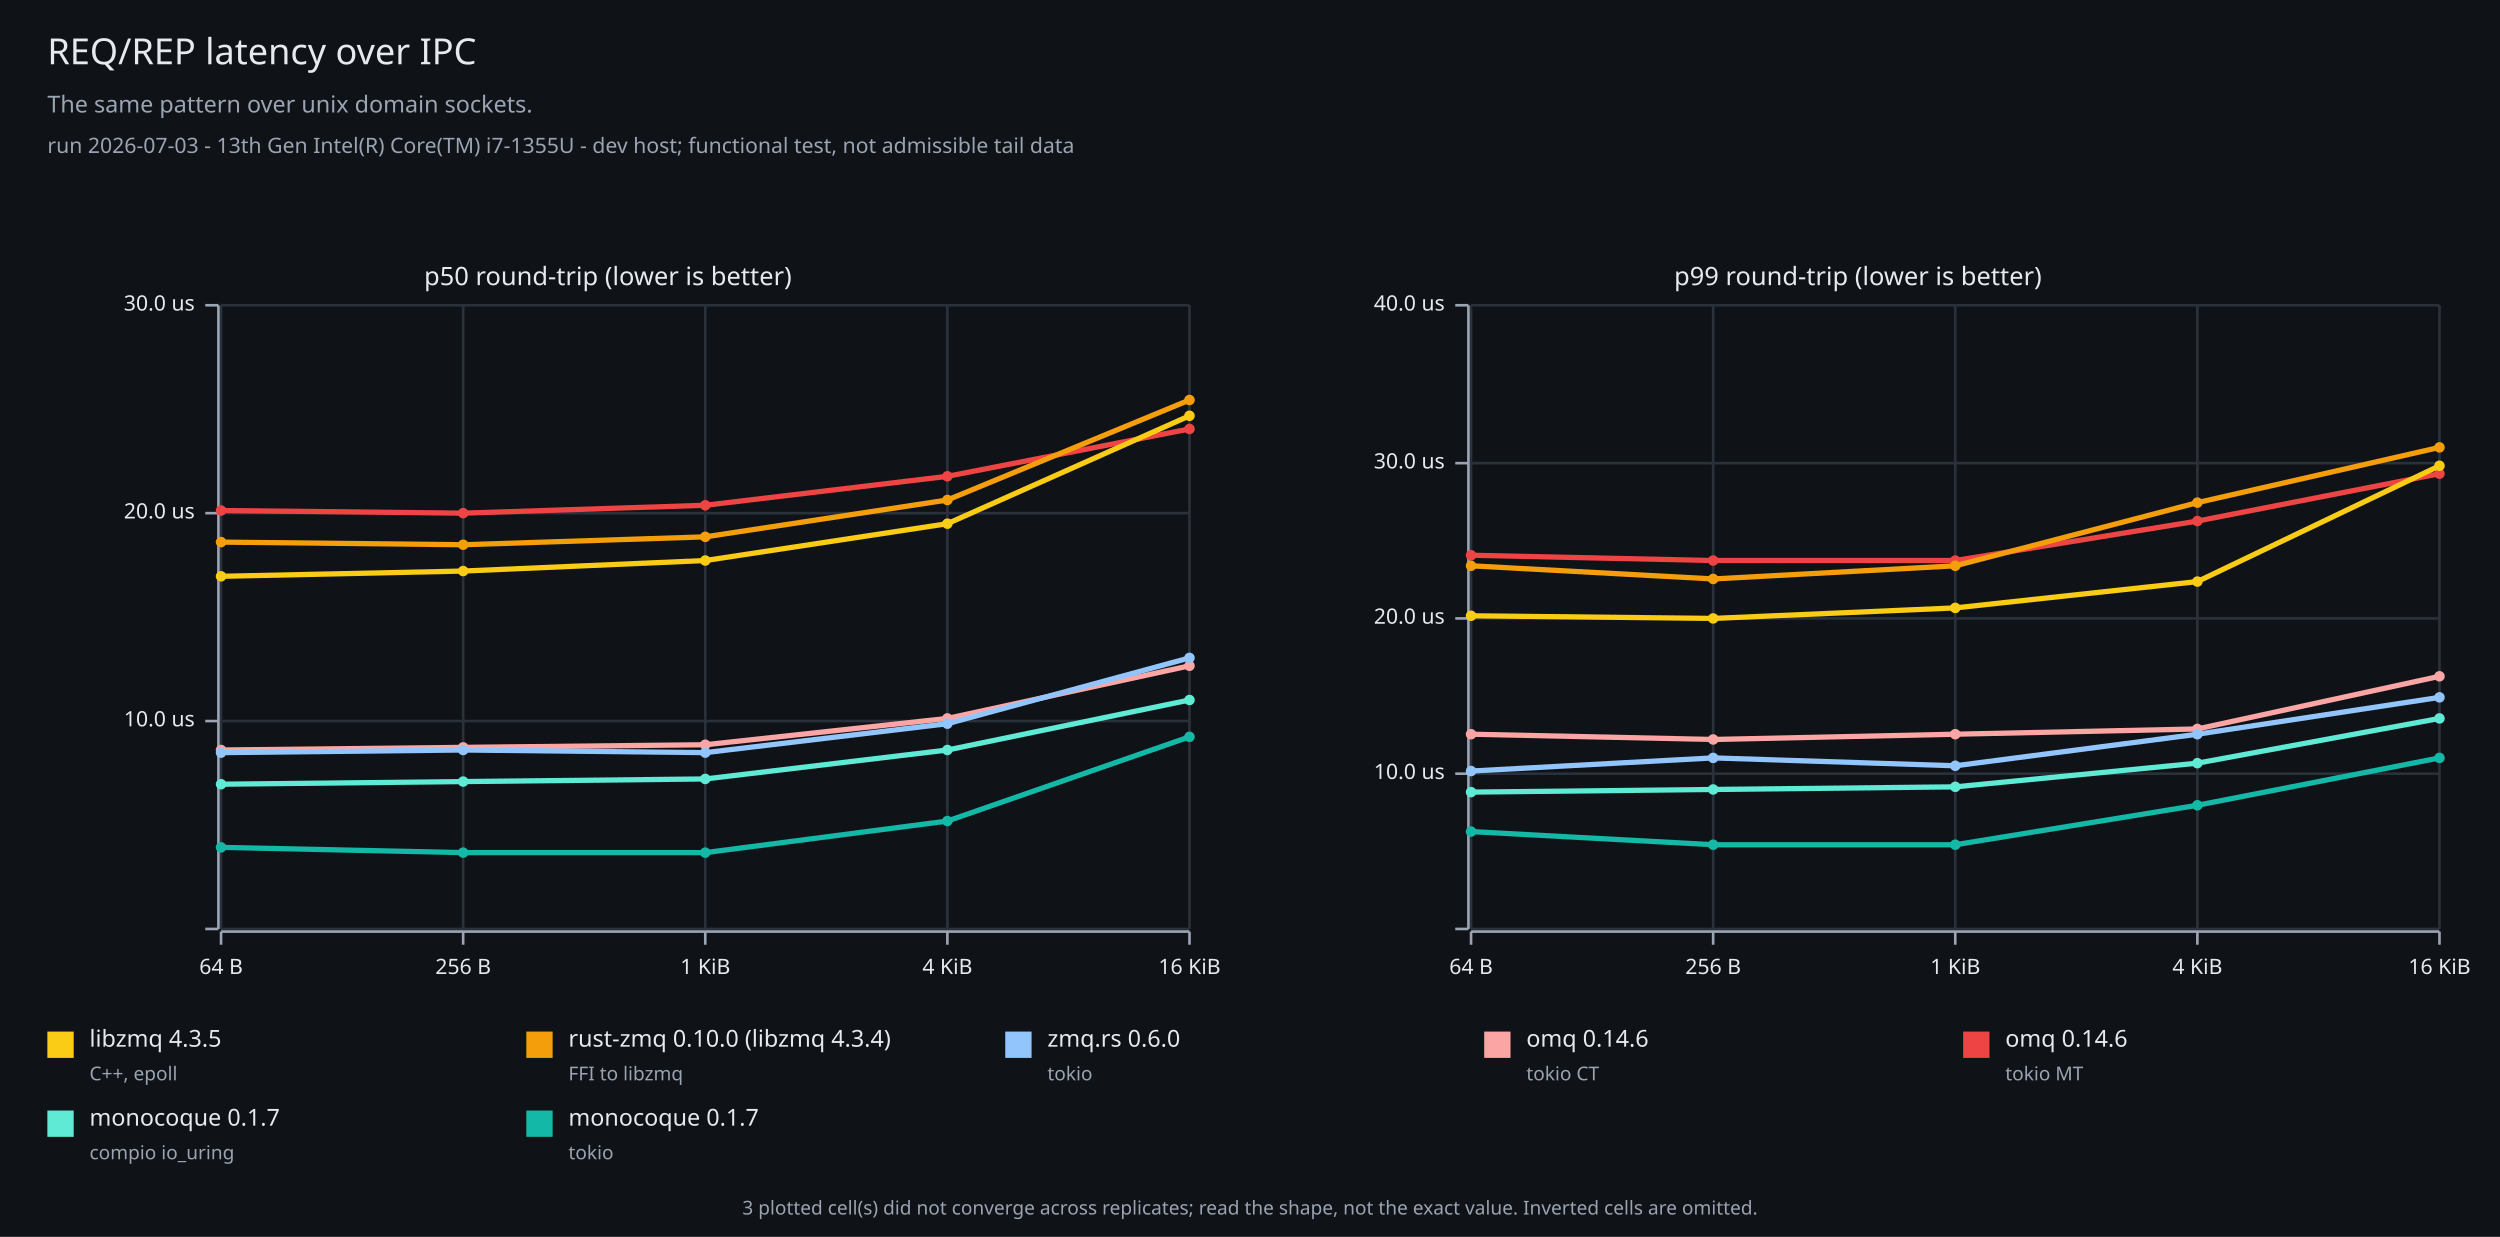
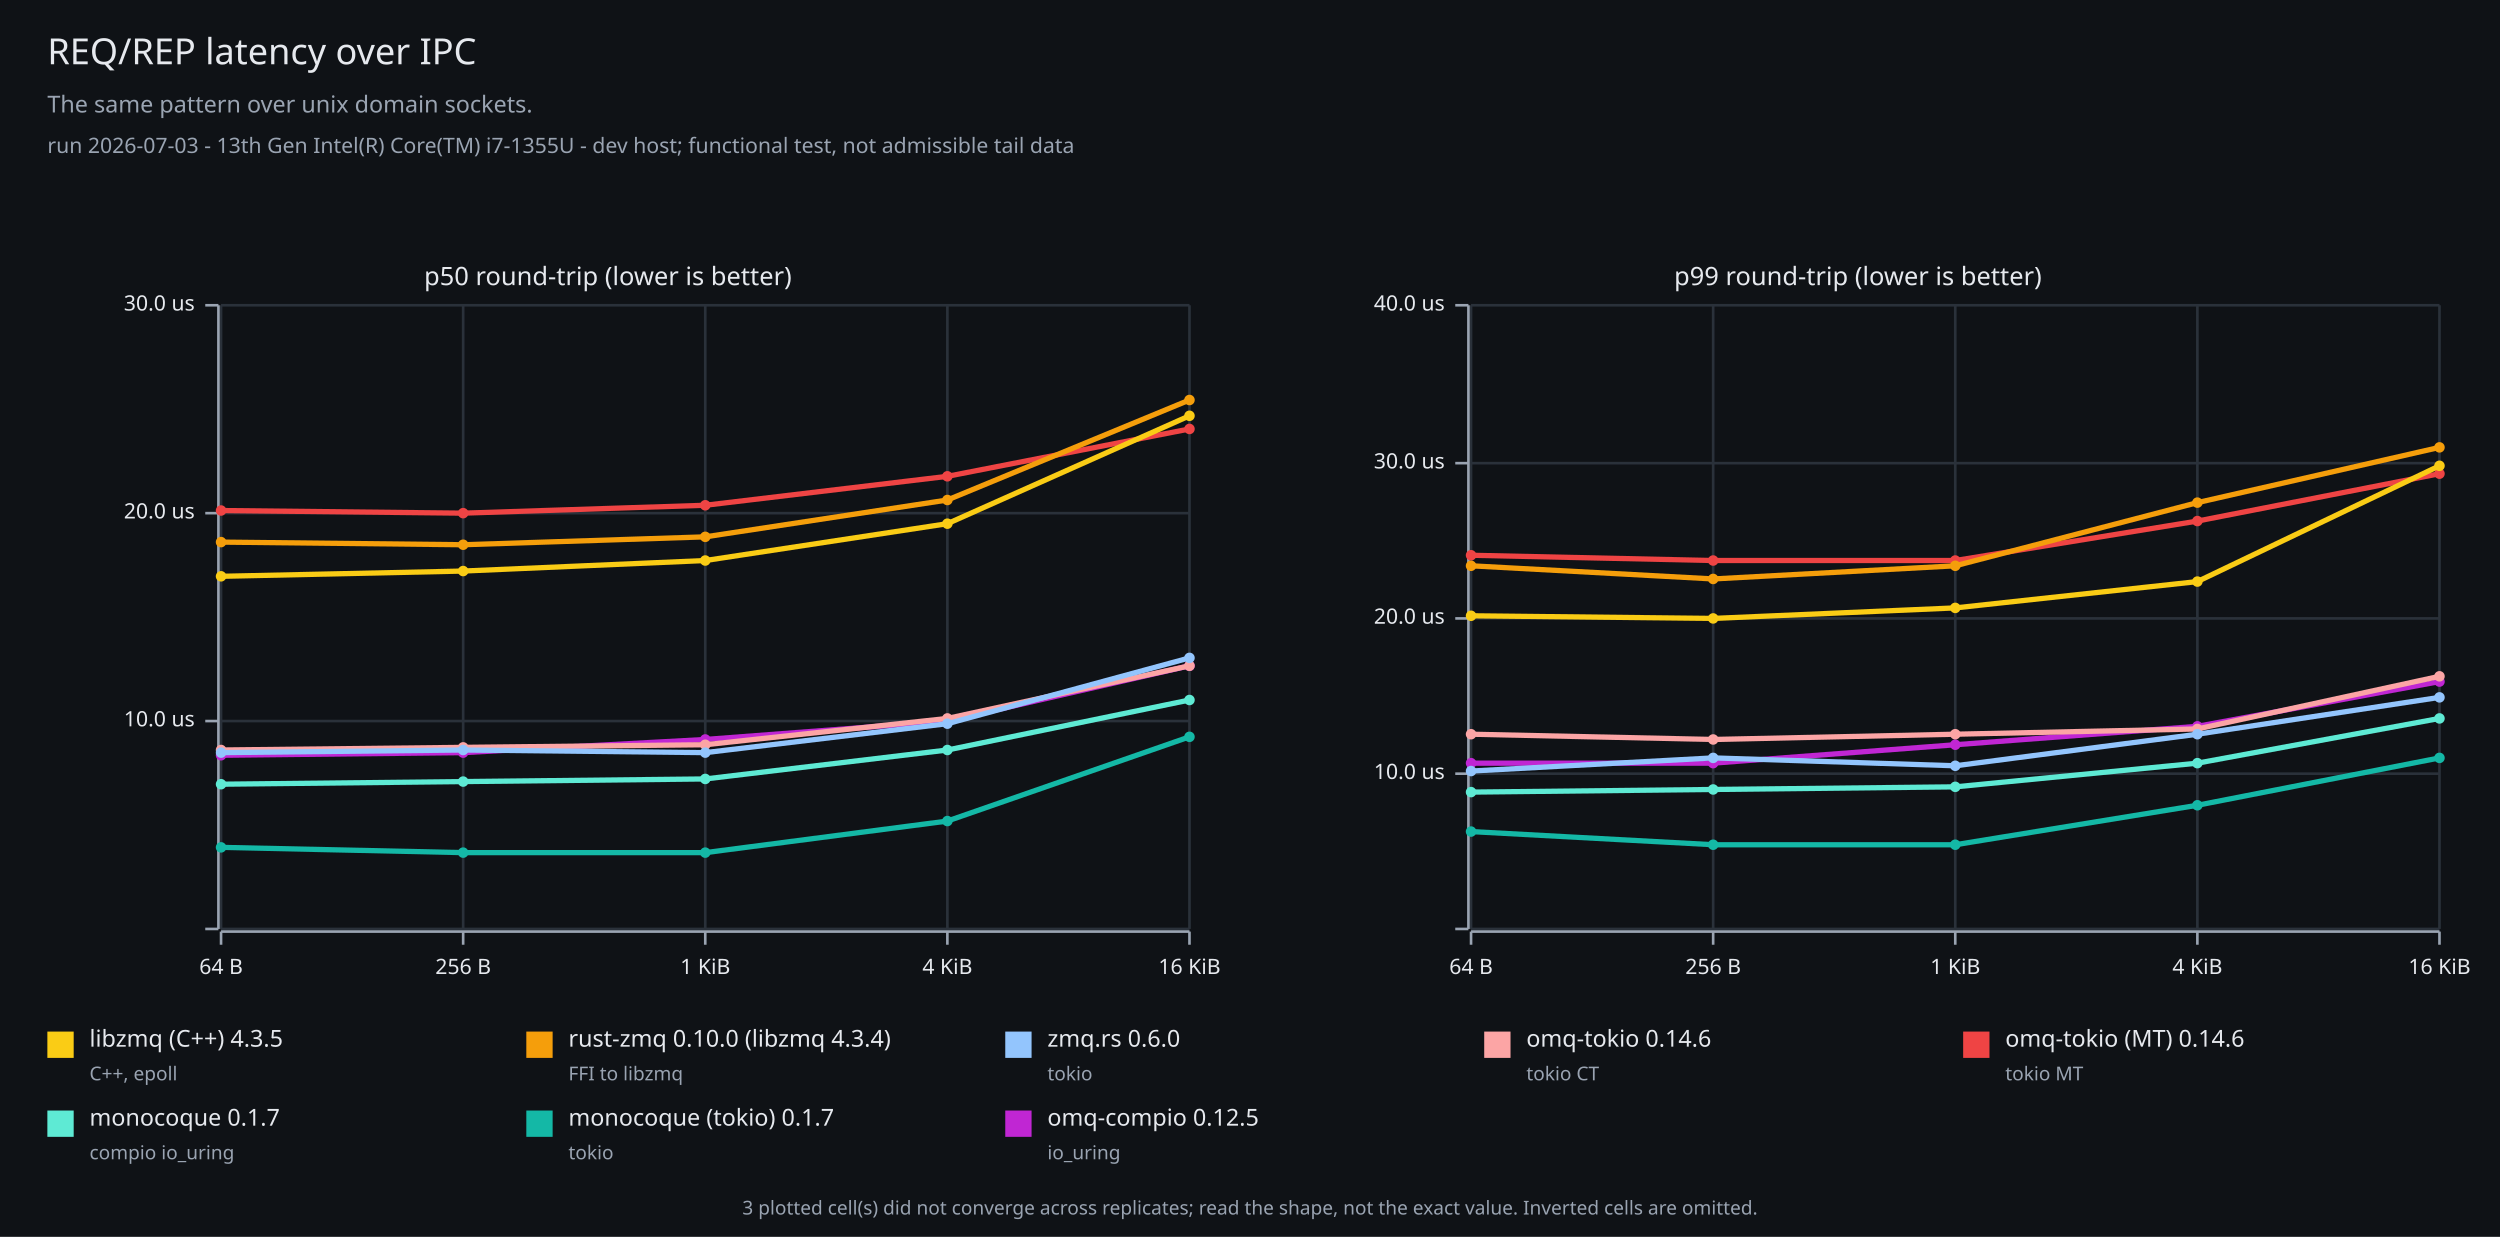
<svg xmlns="http://www.w3.org/2000/svg" width="950" height="470" viewBox="0 0 950 470">
  <rect x="0" y="0" width="950" height="470" opacity="1" fill="#0F1216" stroke="none" />
  <text x="18" y="14" dy="0.76em" text-anchor="start" font-family="sans-serif" font-size="13.71" opacity="1" fill="#E6E9EE">
REQ/REP latency over IPC
</text>
  <text x="18" y="36" dy="0.76em" text-anchor="start" font-family="sans-serif" font-size="8.871" opacity="1" fill="#9AA4B2">
The same pattern over unix domain sockets.
</text>
  <text x="18" y="52" dy="0.76em" text-anchor="start" font-family="sans-serif" font-size="8.065" opacity="1" fill="#9AA4B2">
run 2026-07-03 - 13th Gen Intel(R) Core(TM) i7-1355U - dev host; functional test, not admissible tail data
</text>
  <text x="231" y="101" dy="0.76em" text-anchor="middle" font-family="sans-serif" font-size="9.677" opacity="1" fill="#E6E9EE">
p50 round-trip (lower is better)
</text>
  <line opacity="1" stroke="#2A313A" stroke-width="1" x1="84" y1="353" x2="84" y2="116" />
  <line opacity="1" stroke="#2A313A" stroke-width="1" x1="176" y1="353" x2="176" y2="116" />
  <line opacity="1" stroke="#2A313A" stroke-width="1" x1="268" y1="353" x2="268" y2="116" />
  <line opacity="1" stroke="#2A313A" stroke-width="1" x1="360" y1="353" x2="360" y2="116" />
  <line opacity="1" stroke="#2A313A" stroke-width="1" x1="452" y1="353" x2="452" y2="116" />
  <line opacity="1" stroke="#2A313A" stroke-width="1" x1="84" y1="353" x2="452" y2="353" />
  <line opacity="1" stroke="#2A313A" stroke-width="1" x1="84" y1="274" x2="452" y2="274" />
  <line opacity="1" stroke="#2A313A" stroke-width="1" x1="84" y1="195" x2="452" y2="195" />
  <line opacity="1" stroke="#2A313A" stroke-width="1" x1="84" y1="116" x2="452" y2="116" />
  <polyline fill="none" opacity="1" stroke="#9AA4B2" stroke-width="1" points="83,116 83,353 " />
  <text x="74" y="353" dy="0.5ex" text-anchor="end" font-family="sans-serif" font-size="8.065" opacity="1" fill="#E6E9EE">

</text>
  <polyline fill="none" opacity="1" stroke="#9AA4B2" stroke-width="1" points="78,353 83,353 " />
  <text x="74" y="274" dy="0.5ex" text-anchor="end" font-family="sans-serif" font-size="8.065" opacity="1" fill="#E6E9EE">
10.0 us
</text>
  <polyline fill="none" opacity="1" stroke="#9AA4B2" stroke-width="1" points="78,274 83,274 " />
  <text x="74" y="195" dy="0.5ex" text-anchor="end" font-family="sans-serif" font-size="8.065" opacity="1" fill="#E6E9EE">
20.0 us
</text>
  <polyline fill="none" opacity="1" stroke="#9AA4B2" stroke-width="1" points="78,195 83,195 " />
  <text x="74" y="116" dy="0.5ex" text-anchor="end" font-family="sans-serif" font-size="8.065" opacity="1" fill="#E6E9EE">
30.0 us
</text>
  <polyline fill="none" opacity="1" stroke="#9AA4B2" stroke-width="1" points="78,116 83,116 " />
  <polyline fill="none" opacity="1" stroke="#9AA4B2" stroke-width="1" points="84,354 452,354 " />
  <text x="84" y="364" dy="0.76em" text-anchor="middle" font-family="sans-serif" font-size="8.065" opacity="1" fill="#E6E9EE">
64 B
</text>
  <polyline fill="none" opacity="1" stroke="#9AA4B2" stroke-width="1" points="84,354 84,359 " />
  <text x="176" y="364" dy="0.76em" text-anchor="middle" font-family="sans-serif" font-size="8.065" opacity="1" fill="#E6E9EE">
256 B
</text>
  <polyline fill="none" opacity="1" stroke="#9AA4B2" stroke-width="1" points="176,354 176,359 " />
  <text x="268" y="364" dy="0.76em" text-anchor="middle" font-family="sans-serif" font-size="8.065" opacity="1" fill="#E6E9EE">
1 KiB
</text>
  <polyline fill="none" opacity="1" stroke="#9AA4B2" stroke-width="1" points="268,354 268,359 " />
  <text x="360" y="364" dy="0.76em" text-anchor="middle" font-family="sans-serif" font-size="8.065" opacity="1" fill="#E6E9EE">
4 KiB
</text>
  <polyline fill="none" opacity="1" stroke="#9AA4B2" stroke-width="1" points="360,354 360,359 " />
  <text x="452" y="364" dy="0.76em" text-anchor="middle" font-family="sans-serif" font-size="8.065" opacity="1" fill="#E6E9EE">
16 KiB
</text>
  <polyline fill="none" opacity="1" stroke="#9AA4B2" stroke-width="1" points="452,354 452,359 " />
+   <polyline fill="none" opacity="1" stroke="#C026D3" stroke-width="2" points="84,287 176,286 268,281 360,274 452,253 " />
+   <circle cx="84" cy="287" r="2" opacity="1" fill="#C026D3" stroke="none" stroke-width="1" />
+   <circle cx="176" cy="286" r="2" opacity="1" fill="#C026D3" stroke="none" stroke-width="1" />
+   <circle cx="268" cy="281" r="2" opacity="1" fill="#C026D3" stroke="none" stroke-width="1" />
+   <circle cx="360" cy="274" r="2" opacity="1" fill="#C026D3" stroke="none" stroke-width="1" />
+   <circle cx="452" cy="253" r="2" opacity="1" fill="#C026D3" stroke="none" stroke-width="1" />
  <polyline fill="none" opacity="1" stroke="#14B8A6" stroke-width="2" points="84,322 176,324 268,324 360,312 452,280 " />
  <circle cx="84" cy="322" r="2" opacity="1" fill="#14B8A6" stroke="none" stroke-width="1" />
  <circle cx="176" cy="324" r="2" opacity="1" fill="#14B8A6" stroke="none" stroke-width="1" />
  <circle cx="268" cy="324" r="2" opacity="1" fill="#14B8A6" stroke="none" stroke-width="1" />
  <circle cx="360" cy="312" r="2" opacity="1" fill="#14B8A6" stroke="none" stroke-width="1" />
  <circle cx="452" cy="280" r="2" opacity="1" fill="#14B8A6" stroke="none" stroke-width="1" />
  <polyline fill="none" opacity="1" stroke="#5EEAD4" stroke-width="2" points="84,298 176,297 268,296 360,285 452,266 " />
  <circle cx="84" cy="298" r="2" opacity="1" fill="#5EEAD4" stroke="none" stroke-width="1" />
  <circle cx="176" cy="297" r="2" opacity="1" fill="#5EEAD4" stroke="none" stroke-width="1" />
  <circle cx="268" cy="296" r="2" opacity="1" fill="#5EEAD4" stroke="none" stroke-width="1" />
  <circle cx="360" cy="285" r="2" opacity="1" fill="#5EEAD4" stroke="none" stroke-width="1" />
  <circle cx="452" cy="266" r="2" opacity="1" fill="#5EEAD4" stroke="none" stroke-width="1" />
  <polyline fill="none" opacity="1" stroke="#EF4444" stroke-width="2" points="84,194 176,195 268,192 360,181 452,163 " />
  <circle cx="84" cy="194" r="2" opacity="1" fill="#EF4444" stroke="none" stroke-width="1" />
  <circle cx="176" cy="195" r="2" opacity="1" fill="#EF4444" stroke="none" stroke-width="1" />
  <circle cx="268" cy="192" r="2" opacity="1" fill="#EF4444" stroke="none" stroke-width="1" />
  <circle cx="360" cy="181" r="2" opacity="1" fill="#EF4444" stroke="none" stroke-width="1" />
  <circle cx="452" cy="163" r="2" opacity="1" fill="#EF4444" stroke="none" stroke-width="1" />
  <polyline fill="none" opacity="1" stroke="#FCA5A5" stroke-width="2" points="84,285 176,284 268,283 360,273 452,253 " />
  <circle cx="84" cy="285" r="2" opacity="1" fill="#FCA5A5" stroke="none" stroke-width="1" />
  <circle cx="176" cy="284" r="2" opacity="1" fill="#FCA5A5" stroke="none" stroke-width="1" />
  <circle cx="268" cy="283" r="2" opacity="1" fill="#FCA5A5" stroke="none" stroke-width="1" />
  <circle cx="360" cy="273" r="2" opacity="1" fill="#FCA5A5" stroke="none" stroke-width="1" />
  <circle cx="452" cy="253" r="2" opacity="1" fill="#FCA5A5" stroke="none" stroke-width="1" />
  <polyline fill="none" opacity="1" stroke="#93C5FD" stroke-width="2" points="84,286 176,285 268,286 360,275 452,250 " />
  <circle cx="84" cy="286" r="2" opacity="1" fill="#93C5FD" stroke="none" stroke-width="1" />
  <circle cx="176" cy="285" r="2" opacity="1" fill="#93C5FD" stroke="none" stroke-width="1" />
  <circle cx="268" cy="286" r="2" opacity="1" fill="#93C5FD" stroke="none" stroke-width="1" />
  <circle cx="360" cy="275" r="2" opacity="1" fill="#93C5FD" stroke="none" stroke-width="1" />
  <circle cx="452" cy="250" r="2" opacity="1" fill="#93C5FD" stroke="none" stroke-width="1" />
  <polyline fill="none" opacity="1" stroke="#F59E0B" stroke-width="2" points="84,206 176,207 268,204 360,190 452,152 " />
  <circle cx="84" cy="206" r="2" opacity="1" fill="#F59E0B" stroke="none" stroke-width="1" />
  <circle cx="176" cy="207" r="2" opacity="1" fill="#F59E0B" stroke="none" stroke-width="1" />
  <circle cx="268" cy="204" r="2" opacity="1" fill="#F59E0B" stroke="none" stroke-width="1" />
  <circle cx="360" cy="190" r="2" opacity="1" fill="#F59E0B" stroke="none" stroke-width="1" />
  <circle cx="452" cy="152" r="2" opacity="1" fill="#F59E0B" stroke="none" stroke-width="1" />
  <polyline fill="none" opacity="1" stroke="#FACC15" stroke-width="2" points="84,219 176,217 268,213 360,199 452,158 " />
  <circle cx="84" cy="219" r="2" opacity="1" fill="#FACC15" stroke="none" stroke-width="1" />
  <circle cx="176" cy="217" r="2" opacity="1" fill="#FACC15" stroke="none" stroke-width="1" />
  <circle cx="268" cy="213" r="2" opacity="1" fill="#FACC15" stroke="none" stroke-width="1" />
  <circle cx="360" cy="199" r="2" opacity="1" fill="#FACC15" stroke="none" stroke-width="1" />
  <circle cx="452" cy="158" r="2" opacity="1" fill="#FACC15" stroke="none" stroke-width="1" />
  <text x="706" y="101" dy="0.76em" text-anchor="middle" font-family="sans-serif" font-size="9.677" opacity="1" fill="#E6E9EE">
p99 round-trip (lower is better)
</text>
  <line opacity="1" stroke="#2A313A" stroke-width="1" x1="559" y1="353" x2="559" y2="116" />
  <line opacity="1" stroke="#2A313A" stroke-width="1" x1="651" y1="353" x2="651" y2="116" />
  <line opacity="1" stroke="#2A313A" stroke-width="1" x1="743" y1="353" x2="743" y2="116" />
  <line opacity="1" stroke="#2A313A" stroke-width="1" x1="835" y1="353" x2="835" y2="116" />
  <line opacity="1" stroke="#2A313A" stroke-width="1" x1="927" y1="353" x2="927" y2="116" />
  <line opacity="1" stroke="#2A313A" stroke-width="1" x1="559" y1="353" x2="927" y2="353" />
  <line opacity="1" stroke="#2A313A" stroke-width="1" x1="559" y1="294" x2="927" y2="294" />
  <line opacity="1" stroke="#2A313A" stroke-width="1" x1="559" y1="235" x2="927" y2="235" />
  <line opacity="1" stroke="#2A313A" stroke-width="1" x1="559" y1="176" x2="927" y2="176" />
  <line opacity="1" stroke="#2A313A" stroke-width="1" x1="559" y1="116" x2="927" y2="116" />
  <polyline fill="none" opacity="1" stroke="#9AA4B2" stroke-width="1" points="558,116 558,353 " />
  <text x="549" y="353" dy="0.5ex" text-anchor="end" font-family="sans-serif" font-size="8.065" opacity="1" fill="#E6E9EE">

</text>
  <polyline fill="none" opacity="1" stroke="#9AA4B2" stroke-width="1" points="553,353 558,353 " />
  <text x="549" y="294" dy="0.5ex" text-anchor="end" font-family="sans-serif" font-size="8.065" opacity="1" fill="#E6E9EE">
10.0 us
</text>
  <polyline fill="none" opacity="1" stroke="#9AA4B2" stroke-width="1" points="553,294 558,294 " />
  <text x="549" y="235" dy="0.5ex" text-anchor="end" font-family="sans-serif" font-size="8.065" opacity="1" fill="#E6E9EE">
20.0 us
</text>
  <polyline fill="none" opacity="1" stroke="#9AA4B2" stroke-width="1" points="553,235 558,235 " />
  <text x="549" y="176" dy="0.5ex" text-anchor="end" font-family="sans-serif" font-size="8.065" opacity="1" fill="#E6E9EE">
30.0 us
</text>
  <polyline fill="none" opacity="1" stroke="#9AA4B2" stroke-width="1" points="553,176 558,176 " />
  <text x="549" y="116" dy="0.5ex" text-anchor="end" font-family="sans-serif" font-size="8.065" opacity="1" fill="#E6E9EE">
40.0 us
</text>
  <polyline fill="none" opacity="1" stroke="#9AA4B2" stroke-width="1" points="553,116 558,116 " />
  <polyline fill="none" opacity="1" stroke="#9AA4B2" stroke-width="1" points="559,354 927,354 " />
  <text x="559" y="364" dy="0.76em" text-anchor="middle" font-family="sans-serif" font-size="8.065" opacity="1" fill="#E6E9EE">
64 B
</text>
  <polyline fill="none" opacity="1" stroke="#9AA4B2" stroke-width="1" points="559,354 559,359 " />
  <text x="651" y="364" dy="0.76em" text-anchor="middle" font-family="sans-serif" font-size="8.065" opacity="1" fill="#E6E9EE">
256 B
</text>
  <polyline fill="none" opacity="1" stroke="#9AA4B2" stroke-width="1" points="651,354 651,359 " />
  <text x="743" y="364" dy="0.76em" text-anchor="middle" font-family="sans-serif" font-size="8.065" opacity="1" fill="#E6E9EE">
1 KiB
</text>
  <polyline fill="none" opacity="1" stroke="#9AA4B2" stroke-width="1" points="743,354 743,359 " />
  <text x="835" y="364" dy="0.76em" text-anchor="middle" font-family="sans-serif" font-size="8.065" opacity="1" fill="#E6E9EE">
4 KiB
</text>
  <polyline fill="none" opacity="1" stroke="#9AA4B2" stroke-width="1" points="835,354 835,359 " />
  <text x="927" y="364" dy="0.76em" text-anchor="middle" font-family="sans-serif" font-size="8.065" opacity="1" fill="#E6E9EE">
16 KiB
</text>
  <polyline fill="none" opacity="1" stroke="#9AA4B2" stroke-width="1" points="927,354 927,359 " />
+   <polyline fill="none" opacity="1" stroke="#C026D3" stroke-width="2" points="559,290 651,290 743,283 835,276 927,259 " />
+   <circle cx="559" cy="290" r="2" opacity="1" fill="#C026D3" stroke="none" stroke-width="1" />
+   <circle cx="651" cy="290" r="2" opacity="1" fill="#C026D3" stroke="none" stroke-width="1" />
+   <circle cx="743" cy="283" r="2" opacity="1" fill="#C026D3" stroke="none" stroke-width="1" />
+   <circle cx="835" cy="276" r="2" opacity="1" fill="#C026D3" stroke="none" stroke-width="1" />
+   <circle cx="927" cy="259" r="2" opacity="1" fill="#C026D3" stroke="none" stroke-width="1" />
  <polyline fill="none" opacity="1" stroke="#14B8A6" stroke-width="2" points="559,316 651,321 743,321 835,306 927,288 " />
  <circle cx="559" cy="316" r="2" opacity="1" fill="#14B8A6" stroke="none" stroke-width="1" />
  <circle cx="651" cy="321" r="2" opacity="1" fill="#14B8A6" stroke="none" stroke-width="1" />
  <circle cx="743" cy="321" r="2" opacity="1" fill="#14B8A6" stroke="none" stroke-width="1" />
  <circle cx="835" cy="306" r="2" opacity="1" fill="#14B8A6" stroke="none" stroke-width="1" />
  <circle cx="927" cy="288" r="2" opacity="1" fill="#14B8A6" stroke="none" stroke-width="1" />
  <polyline fill="none" opacity="1" stroke="#5EEAD4" stroke-width="2" points="559,301 651,300 743,299 835,290 927,273 " />
  <circle cx="559" cy="301" r="2" opacity="1" fill="#5EEAD4" stroke="none" stroke-width="1" />
  <circle cx="651" cy="300" r="2" opacity="1" fill="#5EEAD4" stroke="none" stroke-width="1" />
  <circle cx="743" cy="299" r="2" opacity="1" fill="#5EEAD4" stroke="none" stroke-width="1" />
  <circle cx="835" cy="290" r="2" opacity="1" fill="#5EEAD4" stroke="none" stroke-width="1" />
  <circle cx="927" cy="273" r="2" opacity="1" fill="#5EEAD4" stroke="none" stroke-width="1" />
  <polyline fill="none" opacity="1" stroke="#EF4444" stroke-width="2" points="559,211 651,213 743,213 835,198 927,180 " />
  <circle cx="559" cy="211" r="2" opacity="1" fill="#EF4444" stroke="none" stroke-width="1" />
  <circle cx="651" cy="213" r="2" opacity="1" fill="#EF4444" stroke="none" stroke-width="1" />
  <circle cx="743" cy="213" r="2" opacity="1" fill="#EF4444" stroke="none" stroke-width="1" />
  <circle cx="835" cy="198" r="2" opacity="1" fill="#EF4444" stroke="none" stroke-width="1" />
  <circle cx="927" cy="180" r="2" opacity="1" fill="#EF4444" stroke="none" stroke-width="1" />
  <polyline fill="none" opacity="1" stroke="#FCA5A5" stroke-width="2" points="559,279 651,281 743,279 835,277 927,257 " />
  <circle cx="559" cy="279" r="2" opacity="1" fill="#FCA5A5" stroke="none" stroke-width="1" />
  <circle cx="651" cy="281" r="2" opacity="1" fill="#FCA5A5" stroke="none" stroke-width="1" />
  <circle cx="743" cy="279" r="2" opacity="1" fill="#FCA5A5" stroke="none" stroke-width="1" />
  <circle cx="835" cy="277" r="2" opacity="1" fill="#FCA5A5" stroke="none" stroke-width="1" />
  <circle cx="927" cy="257" r="2" opacity="1" fill="#FCA5A5" stroke="none" stroke-width="1" />
  <polyline fill="none" opacity="1" stroke="#93C5FD" stroke-width="2" points="559,293 651,288 743,291 835,279 927,265 " />
  <circle cx="559" cy="293" r="2" opacity="1" fill="#93C5FD" stroke="none" stroke-width="1" />
  <circle cx="651" cy="288" r="2" opacity="1" fill="#93C5FD" stroke="none" stroke-width="1" />
  <circle cx="743" cy="291" r="2" opacity="1" fill="#93C5FD" stroke="none" stroke-width="1" />
  <circle cx="835" cy="279" r="2" opacity="1" fill="#93C5FD" stroke="none" stroke-width="1" />
  <circle cx="927" cy="265" r="2" opacity="1" fill="#93C5FD" stroke="none" stroke-width="1" />
  <polyline fill="none" opacity="1" stroke="#F59E0B" stroke-width="2" points="559,215 651,220 743,215 835,191 927,170 " />
  <circle cx="559" cy="215" r="2" opacity="1" fill="#F59E0B" stroke="none" stroke-width="1" />
  <circle cx="651" cy="220" r="2" opacity="1" fill="#F59E0B" stroke="none" stroke-width="1" />
  <circle cx="743" cy="215" r="2" opacity="1" fill="#F59E0B" stroke="none" stroke-width="1" />
  <circle cx="835" cy="191" r="2" opacity="1" fill="#F59E0B" stroke="none" stroke-width="1" />
  <circle cx="927" cy="170" r="2" opacity="1" fill="#F59E0B" stroke="none" stroke-width="1" />
  <polyline fill="none" opacity="1" stroke="#FACC15" stroke-width="2" points="559,234 651,235 743,231 835,221 927,177 " />
  <circle cx="559" cy="234" r="2" opacity="1" fill="#FACC15" stroke="none" stroke-width="1" />
  <circle cx="651" cy="235" r="2" opacity="1" fill="#FACC15" stroke="none" stroke-width="1" />
  <circle cx="743" cy="231" r="2" opacity="1" fill="#FACC15" stroke="none" stroke-width="1" />
  <circle cx="835" cy="221" r="2" opacity="1" fill="#FACC15" stroke="none" stroke-width="1" />
  <circle cx="927" cy="177" r="2" opacity="1" fill="#FACC15" stroke="none" stroke-width="1" />
  <rect x="18" y="392" width="10" height="10" opacity="1" fill="#FACC15" stroke="none" />
  <text x="34" y="391" dy="0.76em" text-anchor="start" font-family="sans-serif" font-size="8.871" opacity="1" fill="#E6E9EE">
- libzmq 4.3.5
+ libzmq (C++) 4.3.5
</text>
  <text x="34" y="405" dy="0.76em" text-anchor="start" font-family="sans-serif" font-size="7.258" opacity="1" fill="#9AA4B2">
C++, epoll
</text>
  <rect x="200" y="392" width="10" height="10" opacity="1" fill="#F59E0B" stroke="none" />
  <text x="216" y="391" dy="0.76em" text-anchor="start" font-family="sans-serif" font-size="8.871" opacity="1" fill="#E6E9EE">
rust-zmq 0.10.0 (libzmq 4.3.4)
</text>
  <text x="216" y="405" dy="0.76em" text-anchor="start" font-family="sans-serif" font-size="7.258" opacity="1" fill="#9AA4B2">
FFI to libzmq
</text>
  <rect x="382" y="392" width="10" height="10" opacity="1" fill="#93C5FD" stroke="none" />
  <text x="398" y="391" dy="0.76em" text-anchor="start" font-family="sans-serif" font-size="8.871" opacity="1" fill="#E6E9EE">
zmq.rs 0.6.0
</text>
  <text x="398" y="405" dy="0.76em" text-anchor="start" font-family="sans-serif" font-size="7.258" opacity="1" fill="#9AA4B2">
tokio
</text>
  <rect x="564" y="392" width="10" height="10" opacity="1" fill="#FCA5A5" stroke="none" />
  <text x="580" y="391" dy="0.76em" text-anchor="start" font-family="sans-serif" font-size="8.871" opacity="1" fill="#E6E9EE">
- omq 0.14.6
+ omq-tokio 0.14.6
</text>
  <text x="580" y="405" dy="0.76em" text-anchor="start" font-family="sans-serif" font-size="7.258" opacity="1" fill="#9AA4B2">
tokio CT
</text>
  <rect x="746" y="392" width="10" height="10" opacity="1" fill="#EF4444" stroke="none" />
  <text x="762" y="391" dy="0.76em" text-anchor="start" font-family="sans-serif" font-size="8.871" opacity="1" fill="#E6E9EE">
- omq 0.14.6
+ omq-tokio (MT) 0.14.6
</text>
  <text x="762" y="405" dy="0.76em" text-anchor="start" font-family="sans-serif" font-size="7.258" opacity="1" fill="#9AA4B2">
tokio MT
</text>
  <rect x="18" y="422" width="10" height="10" opacity="1" fill="#5EEAD4" stroke="none" />
  <text x="34" y="421" dy="0.76em" text-anchor="start" font-family="sans-serif" font-size="8.871" opacity="1" fill="#E6E9EE">
monocoque 0.1.7
</text>
  <text x="34" y="435" dy="0.76em" text-anchor="start" font-family="sans-serif" font-size="7.258" opacity="1" fill="#9AA4B2">
compio io_uring
</text>
  <rect x="200" y="422" width="10" height="10" opacity="1" fill="#14B8A6" stroke="none" />
  <text x="216" y="421" dy="0.76em" text-anchor="start" font-family="sans-serif" font-size="8.871" opacity="1" fill="#E6E9EE">
- monocoque 0.1.7
+ monocoque (tokio) 0.1.7
</text>
  <text x="216" y="435" dy="0.76em" text-anchor="start" font-family="sans-serif" font-size="7.258" opacity="1" fill="#9AA4B2">
tokio
</text>
+   <rect x="382" y="422" width="10" height="10" opacity="1" fill="#C026D3" stroke="none" />
+   <text x="398" y="421" dy="0.76em" text-anchor="start" font-family="sans-serif" font-size="8.871" opacity="1" fill="#E6E9EE">
+ omq-compio 0.12.5
+ </text>
+   <text x="398" y="435" dy="0.76em" text-anchor="start" font-family="sans-serif" font-size="7.258" opacity="1" fill="#9AA4B2">
+ io_uring
+ </text>
  <text x="475" y="456" dy="0.76em" text-anchor="middle" font-family="sans-serif" font-size="7.258" opacity="1" fill="#9AA4B2">
3 plotted cell(s) did not converge across replicates; read the shape, not the exact value. Inverted cells are omitted.
</text>
</svg>
